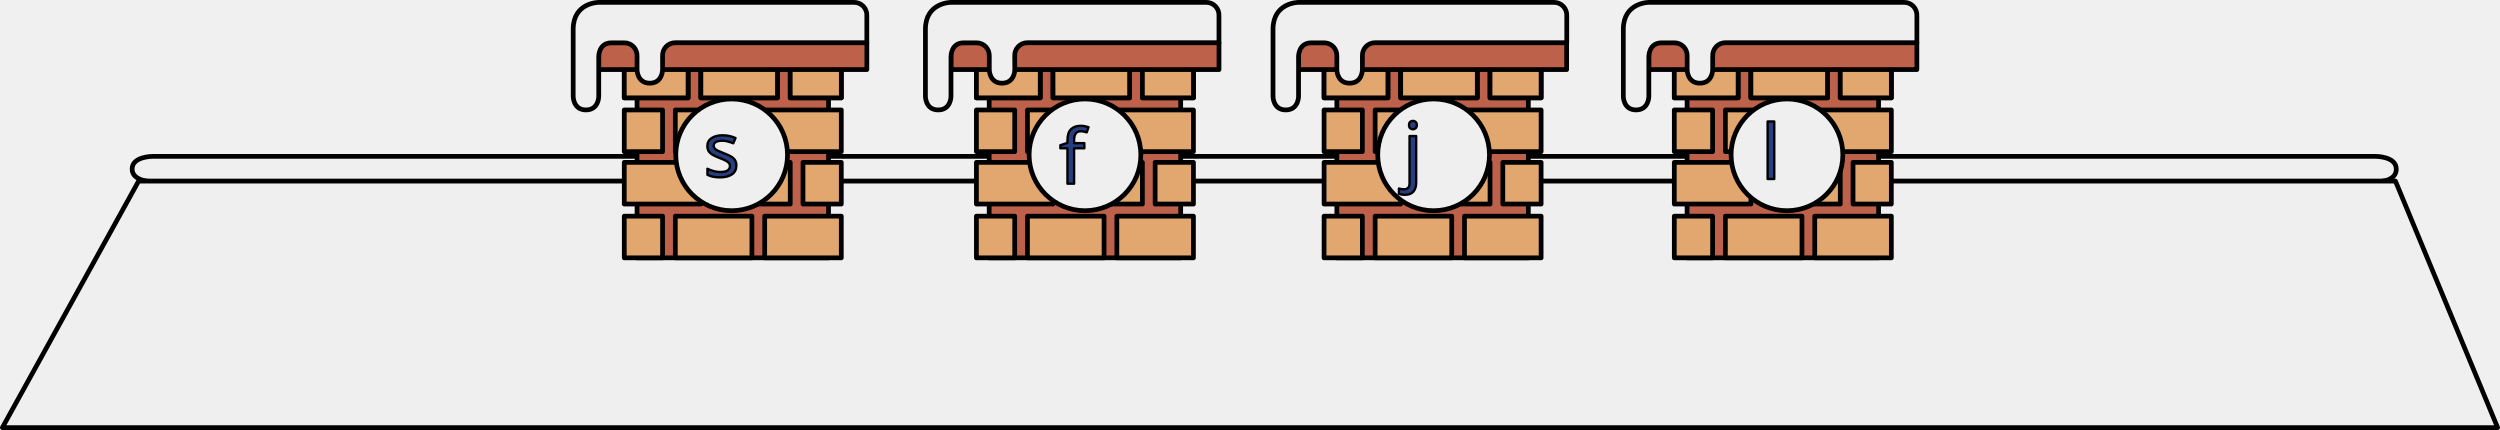
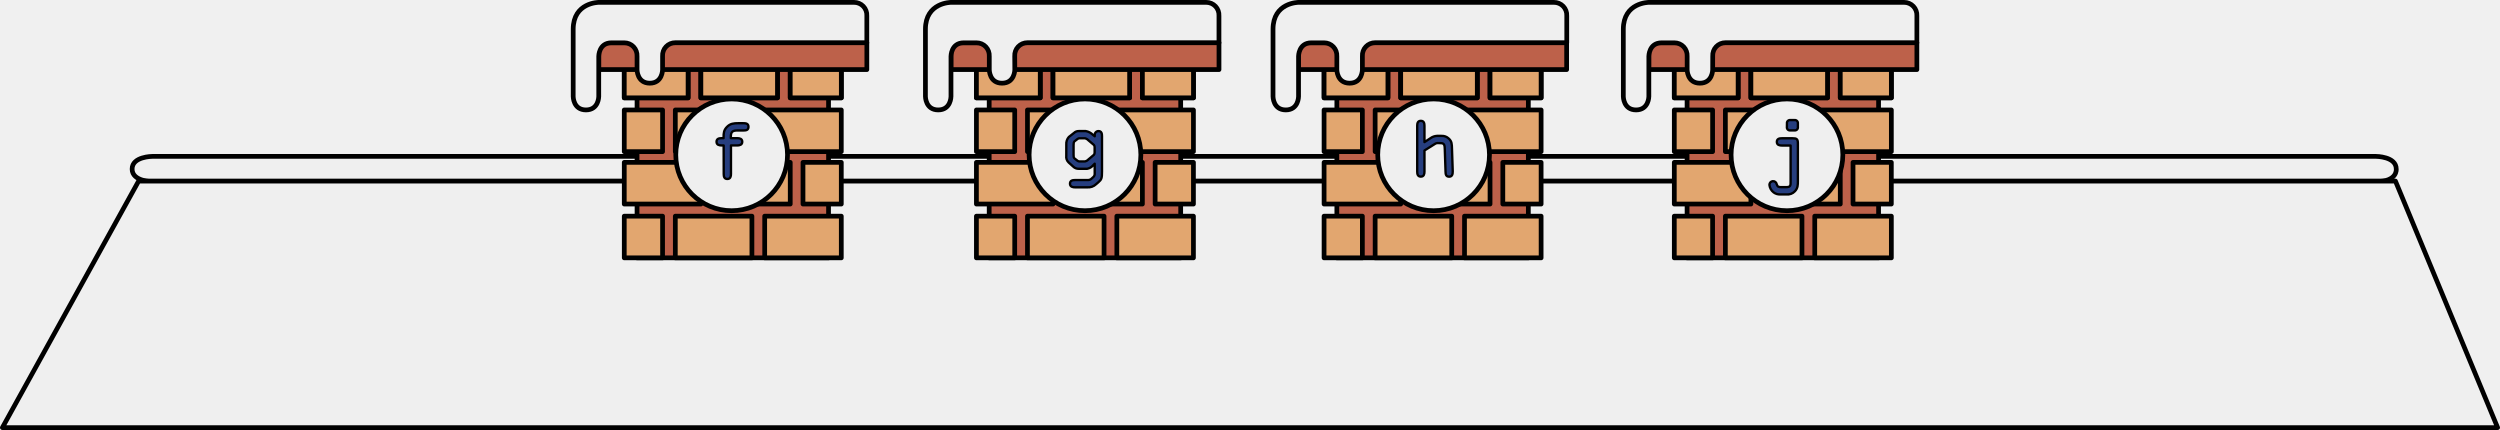
<svg xmlns="http://www.w3.org/2000/svg" viewBox="0 0 1056.8 181.76">
  <defs>
-     <style>.cls-1{fill:#efefef;}.cls-1,.cls-2,.cls-4,.cls-5,.cls-6,.cls-7{stroke:#000;}.cls-1,.cls-4,.cls-5,.cls-6,.cls-7{stroke-linecap:round;stroke-linejoin:round;}.cls-1,.cls-2,.cls-4,.cls-5,.cls-6{stroke-width:2px;}.cls-2{fill:none;stroke-miterlimit:10;}.cls-3{font-size:22px;}.cls-3,.cls-7{fill:#263e7f;font-family:OCRAStd, OCR A Std;}.cls-4{fill:#bd614a;}.cls-5{fill:#fff;}.cls-6{fill:#e2a66f;}.cls-7{font-size:32px;}</style>
+     <style>.cls-1{fill:#efefef;}.cls-1,.cls-2,.cls-4,.cls-5,.cls-6,.cls-7{stroke:#000;}.cls-1,.cls-4,.cls-5,.cls-6,.cls-7{stroke-linecap:round;stroke-linejoin:round;}.cls-1,.cls-2,.cls-4,.cls-5,.cls-6{stroke-width:2px;}.cls-2{fill:none;stroke-miterlimit:10;}.cls-3{font-size:22px;font-family:OCRAStd, OCR A Std;}.cls-3,.cls-7{fill:#263e7f;}.cls-4{fill:#bd614a;}.cls-5{fill:#fff;}.cls-6{fill:#e2a66f;}</style>
  </defs>
  <g id="Ebene_2" data-name="Ebene 2">
    <g id="Ebene_1-2" data-name="Ebene 1">
      <ellipse class="cls-1" cx="280.37" cy="105.68" rx="2.79" ry="4.18" transform="translate(69.57 318.6) rotate(-65.94)" />
      <ellipse class="cls-1" cx="265.86" cy="97.49" rx="4.29" ry="2.86" transform="translate(-16.65 116.86) rotate(-24.06)" />
      <rect class="cls-2" x="266.35" y="112.34" width="18" height="18" />
      <line class="cls-1" x1="277.15" y1="112.34" x2="277.15" y2="130.34" />
      <text class="cls-3" transform="translate(326.22 124.23)">Score: 24</text>
      <text class="cls-3" transform="translate(499.02 124.23)">Score: 24</text>
      <text class="cls-3" transform="translate(661.02 124.23)">Score: 24</text>
      <ellipse class="cls-1" cx="299.91" cy="103.17" rx="2.79" ry="4.18" transform="translate(83.43 334.96) rotate(-65.94)" />
      <rect class="cls-2" x="285.9" y="109.83" width="18" height="18" />
      <line class="cls-1" x1="296.7" y1="109.83" x2="296.7" y2="127.83" />
      <line class="cls-1" x1="285.9" y1="117.03" x2="303.9" y2="117.03" />
      <path class="cls-1" d="M171.22,76.78H64.39s-8.54,0-8.54-5.33,8.54-5.34,8.54-5.34h940s8.55,0,8.55,5.34c0,0,.68,5.33-8.55,5.33H171.22" />
      <polygon class="cls-1" points="1012.6 76.54 58.6 76.54 1 180.76 1055.8 180.76 1012.6 76.54" />
      <rect class="cls-4" x="269.29" y="23.74" width="80.95" height="85.26" />
      <rect class="cls-5" x="263.89" y="23.74" width="26.98" height="17.62" />
      <rect class="cls-5" x="296.27" y="23.74" width="32.38" height="17.62" />
      <rect class="cls-5" x="334.05" y="23.74" width="21.59" height="17.62" />
      <rect class="cls-6" x="263.89" y="23.74" width="26.98" height="17.62" />
      <rect class="cls-6" x="296.27" y="23.74" width="32.38" height="17.62" />
      <rect class="cls-6" x="334.05" y="23.74" width="21.59" height="17.62" />
      <rect class="cls-6" x="263.89" y="68.64" width="32.38" height="17.62" />
      <rect class="cls-6" x="301.67" y="68.64" width="32.38" height="17.62" />
      <rect class="cls-6" x="339.44" y="68.64" width="16.19" height="17.62" />
      <rect class="cls-6" x="323.25" y="46.47" width="32.38" height="17.62" transform="translate(678.88 110.57) rotate(180)" />
      <rect class="cls-6" x="285.48" y="46.47" width="32.38" height="17.62" transform="translate(603.33 110.57) rotate(180)" />
      <rect class="cls-6" x="263.89" y="46.47" width="16.19" height="17.62" transform="translate(543.97 110.57) rotate(180)" />
      <rect class="cls-6" x="323.25" y="91.38" width="32.38" height="17.62" transform="translate(678.88 200.38) rotate(180)" />
      <rect class="cls-6" x="285.48" y="91.38" width="32.38" height="17.62" transform="translate(603.33 200.38) rotate(180)" />
      <rect class="cls-6" x="263.89" y="91.38" width="16.19" height="17.62" transform="translate(543.97 200.38) rotate(180)" />
      <rect class="cls-4" x="253.1" y="18.05" width="113.33" height="11.37" />
      <path class="cls-1" d="M280.08,23.74a5.38,5.38,0,0,1,5.4-5.69h80.94V6.68A5.37,5.37,0,0,0,361,1H253.1s-10.8,0-10.8,11.37V40.79s0,5.68,5.4,5.68,5.4-5.68,5.4-5.68v-17s0-5.69,5.39-5.69h5.4a5.38,5.38,0,0,1,5.4,5.69v5.68s0,5.69,5.39,5.69,5.4-5.69,5.4-5.69Z" />
      <rect class="cls-4" x="418.15" y="23.74" width="80.95" height="85.26" />
      <rect class="cls-5" x="412.75" y="23.74" width="26.98" height="17.62" />
      <rect class="cls-5" x="445.13" y="23.74" width="32.38" height="17.62" />
      <rect class="cls-5" x="482.91" y="23.74" width="21.59" height="17.62" />
      <rect class="cls-6" x="412.75" y="23.74" width="26.98" height="17.62" />
      <rect class="cls-6" x="445.13" y="23.74" width="32.38" height="17.62" />
      <rect class="cls-6" x="482.91" y="23.74" width="21.59" height="17.62" />
      <rect class="cls-6" x="412.75" y="68.64" width="32.38" height="17.62" />
      <rect class="cls-6" x="450.53" y="68.64" width="32.38" height="17.62" />
      <rect class="cls-6" x="488.3" y="68.64" width="16.19" height="17.62" />
      <rect class="cls-6" x="472.11" y="46.47" width="32.38" height="17.62" transform="translate(976.6 110.57) rotate(180)" />
      <rect class="cls-6" x="434.34" y="46.47" width="32.38" height="17.62" transform="translate(901.05 110.57) rotate(180)" />
      <rect class="cls-6" x="412.75" y="46.47" width="16.19" height="17.62" transform="translate(841.69 110.57) rotate(180)" />
      <rect class="cls-6" x="472.11" y="91.38" width="32.38" height="17.62" transform="translate(976.6 200.38) rotate(180)" />
      <rect class="cls-6" x="434.34" y="91.38" width="32.38" height="17.62" transform="translate(901.05 200.38) rotate(180)" />
      <rect class="cls-6" x="412.75" y="91.38" width="16.19" height="17.62" transform="translate(841.69 200.38) rotate(180)" />
      <rect class="cls-4" x="401.96" y="18.05" width="113.33" height="11.37" />
      <path class="cls-1" d="M428.94,23.74a5.38,5.38,0,0,1,5.4-5.69h80.94V6.68A5.37,5.37,0,0,0,509.89,1H402s-10.8,0-10.8,11.37V40.79s0,5.68,5.4,5.68,5.4-5.68,5.4-5.68v-17s0-5.69,5.39-5.69h5.4a5.38,5.38,0,0,1,5.4,5.69v5.68s0,5.69,5.39,5.69,5.4-5.69,5.4-5.69Z" />
      <rect class="cls-4" x="565.11" y="23.74" width="80.95" height="85.26" />
      <rect class="cls-5" x="559.72" y="23.74" width="26.98" height="17.62" />
      <rect class="cls-5" x="592.1" y="23.74" width="32.38" height="17.62" />
      <rect class="cls-5" x="629.87" y="23.74" width="21.59" height="17.62" />
      <rect class="cls-6" x="559.72" y="23.74" width="26.98" height="17.62" />
      <rect class="cls-6" x="592.1" y="23.74" width="32.38" height="17.62" />
      <rect class="cls-6" x="629.87" y="23.74" width="21.59" height="17.62" />
      <rect class="cls-6" x="559.72" y="68.64" width="32.38" height="17.62" />
      <rect class="cls-6" x="597.49" y="68.64" width="32.38" height="17.62" />
      <rect class="cls-6" x="635.27" y="68.64" width="16.19" height="17.62" />
      <rect class="cls-6" x="619.08" y="46.47" width="32.38" height="17.62" transform="translate(1270.54 110.57) rotate(180)" />
      <rect class="cls-6" x="581.3" y="46.47" width="32.38" height="17.62" transform="translate(1194.98 110.57) rotate(180)" />
      <rect class="cls-6" x="559.72" y="46.47" width="16.19" height="17.62" transform="translate(1135.62 110.57) rotate(180)" />
      <rect class="cls-6" x="619.08" y="91.38" width="32.38" height="17.62" transform="translate(1270.54 200.38) rotate(180)" />
      <rect class="cls-6" x="581.3" y="91.38" width="32.38" height="17.62" transform="translate(1194.98 200.38) rotate(180)" />
      <rect class="cls-6" x="559.72" y="91.38" width="16.19" height="17.62" transform="translate(1135.62 200.38) rotate(180)" />
      <rect class="cls-4" x="548.92" y="18.05" width="113.33" height="11.37" />
      <path class="cls-1" d="M575.91,23.74a5.38,5.38,0,0,1,5.39-5.69h81V6.68A5.38,5.38,0,0,0,656.85,1H548.92s-10.79,0-10.79,11.37V40.79s0,5.68,5.4,5.68,5.39-5.68,5.39-5.68v-17s0-5.69,5.4-5.69h5.4a5.38,5.38,0,0,1,5.39,5.69v5.68s0,5.69,5.4,5.69,5.4-5.69,5.4-5.69Z" />
      <rect class="cls-4" x="713.16" y="23.74" width="80.95" height="85.26" />
      <rect class="cls-5" x="707.76" y="23.74" width="26.98" height="17.62" />
      <rect class="cls-5" x="740.14" y="23.74" width="32.38" height="17.62" />
      <rect class="cls-5" x="777.92" y="23.74" width="21.59" height="17.62" />
      <rect class="cls-6" x="707.76" y="23.74" width="26.98" height="17.62" />
      <rect class="cls-6" x="740.14" y="23.74" width="32.38" height="17.62" />
      <rect class="cls-6" x="777.92" y="23.74" width="21.59" height="17.62" />
      <rect class="cls-6" x="707.76" y="68.64" width="32.38" height="17.62" />
      <rect class="cls-6" x="745.54" y="68.64" width="32.38" height="17.62" />
      <rect class="cls-6" x="783.31" y="68.64" width="16.19" height="17.62" />
      <rect class="cls-6" x="767.12" y="46.47" width="32.38" height="17.62" transform="translate(1566.63 110.57) rotate(180)" />
      <rect class="cls-6" x="729.35" y="46.47" width="32.38" height="17.62" transform="translate(1491.08 110.57) rotate(180)" />
      <rect class="cls-6" x="707.76" y="46.47" width="16.19" height="17.62" transform="translate(1431.71 110.57) rotate(180)" />
      <rect class="cls-6" x="767.12" y="91.38" width="32.38" height="17.62" transform="translate(1566.63 200.38) rotate(180)" />
      <rect class="cls-6" x="729.35" y="91.38" width="32.38" height="17.62" transform="translate(1491.08 200.38) rotate(180)" />
      <rect class="cls-6" x="707.76" y="91.38" width="16.19" height="17.62" transform="translate(1431.71 200.38) rotate(180)" />
      <rect class="cls-4" x="696.97" y="18.05" width="113.33" height="11.37" />
      <path class="cls-1" d="M724,23.74a5.38,5.38,0,0,1,5.4-5.69H810.3V6.68A5.38,5.38,0,0,0,804.9,1H697s-10.79,0-10.79,11.37V40.79s0,5.68,5.39,5.68,5.4-5.68,5.4-5.68v-17s0-5.69,5.4-5.69h5.39a5.38,5.38,0,0,1,5.4,5.69v5.68s0,5.69,5.39,5.69,5.4-5.69,5.4-5.69Z" />
      <circle class="cls-1" cx="309.28" cy="65.45" r="23.62" />
-       <text class="cls-7" transform="translate(297.39 74.66)">s</text>
+       <path class="cls-7" d="M305.9,61.48H305c-.89,0-2.11-.19-2.11-1.53S304,58.41,305,58.41h.87V58c0-1.76.09-3,1.47-4.39s2.85-1.53,4.74-1.53h2.08c1.05,0,2.23.09,2.23,1.53s-1.05,1.54-2.11,1.54h-2.4c-2.08,0-2.94.41-2.94,2.65v.61h2.72c1,0,2.11.23,2.11,1.54s-1.22,1.53-2.11,1.53H309V73.55c0,1-.22,2.11-1.54,2.11s-1.53-1.06-1.53-2.11Z" />
      <circle class="cls-1" cx="458.64" cy="65.45" r="23.62" />
-       <text class="cls-7" transform="translate(447.75 77.66)">f</text>
+       <path class="cls-7" d="M450.75,61.14a4.37,4.37,0,0,1,1.06-3.23l2.24-1.76a2.75,2.75,0,0,1,1.92-.74h3A5.65,5.65,0,0,1,462,57l.77.61V57.2a1.59,1.59,0,0,1,1.57-1.79c1.34,0,1.5,1.12,1.5,2.15v15c0,2.79-.22,3.36-1.5,4.45l-1,.86a4.86,4.86,0,0,1-3.84,1.32h-5.08c-.9,0-2.12-.2-2.12-1.54s1.09-1.54,2.12-1.54H460a2.19,2.19,0,0,0,1.53-.7l.77-.7a1.81,1.81,0,0,0,.45-1.28V69.2l-.64.64a4.27,4.27,0,0,1-2.53,1.51h-3.61a3.16,3.16,0,0,1-2.31-.93l-1.92-1.73a3.32,3.32,0,0,1-1-2.88Zm3.07,4.22c0,.64,0,1.32.39,1.6l1.28,1a1.3,1.3,0,0,0,.89.28h2.24a2.61,2.61,0,0,0,1.41-.79l2.37-2a1.4,1.4,0,0,0,.32-1V62.26a1.4,1.4,0,0,0-.32-1l-2.37-2a2.64,2.64,0,0,0-1.41-.8h-2.24a1.31,1.31,0,0,0-.89.29l-1.28,1c-.35.28-.39,1-.39,1.6Z" />
      <circle class="cls-1" cx="606.01" cy="65.45" r="23.62" />
-       <text class="cls-7" transform="translate(593.12 74.66)">j</text>
+       <path class="cls-7" d="M607.69,60.48a1.87,1.87,0,0,0-1,.29l-4.54,2.85v8.93c0,1-.22,2.11-1.53,2.11s-1.54-1.06-1.54-2.11V53.19c0-1.06.22-2.11,1.54-2.11s1.53,1.05,1.53,2.11v6.88l2.5-1.63a5.2,5.2,0,0,1,2.75-1h2a4.08,4.08,0,0,1,3,1.12c1.38,1.19,1.31,2.5,1.38,4.16l.32,9.67c0,1.08-.13,2.3-1.51,2.3s-1.5-1.06-1.53-2.08l-.32-9.47c-.07-1.47,0-2.63-1.7-2.63Z" />
      <circle class="cls-1" cx="755.38" cy="65.45" r="23.62" />
-       <text class="cls-7" transform="translate(744.49 75.66)">l</text>
+       <path class="cls-7" d="M760,76.52c0,1.7,0,3-1.25,4.32a4.27,4.27,0,0,1-3.58,1.35h-2.56a4.41,4.41,0,0,1-2.88-.87,4.55,4.55,0,0,1-1.76-3.2,1.55,1.55,0,0,1,3.07-.29c.32,1.16.83,1.28,2,1.28h2c2,0,1.89-.8,1.89-2.59v-15h-3.71c-.9,0-2.12-.19-2.12-1.53s1.09-1.54,2.12-1.54h4.51c1.76,0,2.27.32,2.27,2.15ZM755.38,52.2a1.27,1.27,0,0,1,1.44-1.44h1.76A1.27,1.27,0,0,1,760,52.2v1.48a1.27,1.27,0,0,1-1.44,1.44h-1.76a1.27,1.27,0,0,1-1.44-1.44Z" />
    </g>
  </g>
</svg>
